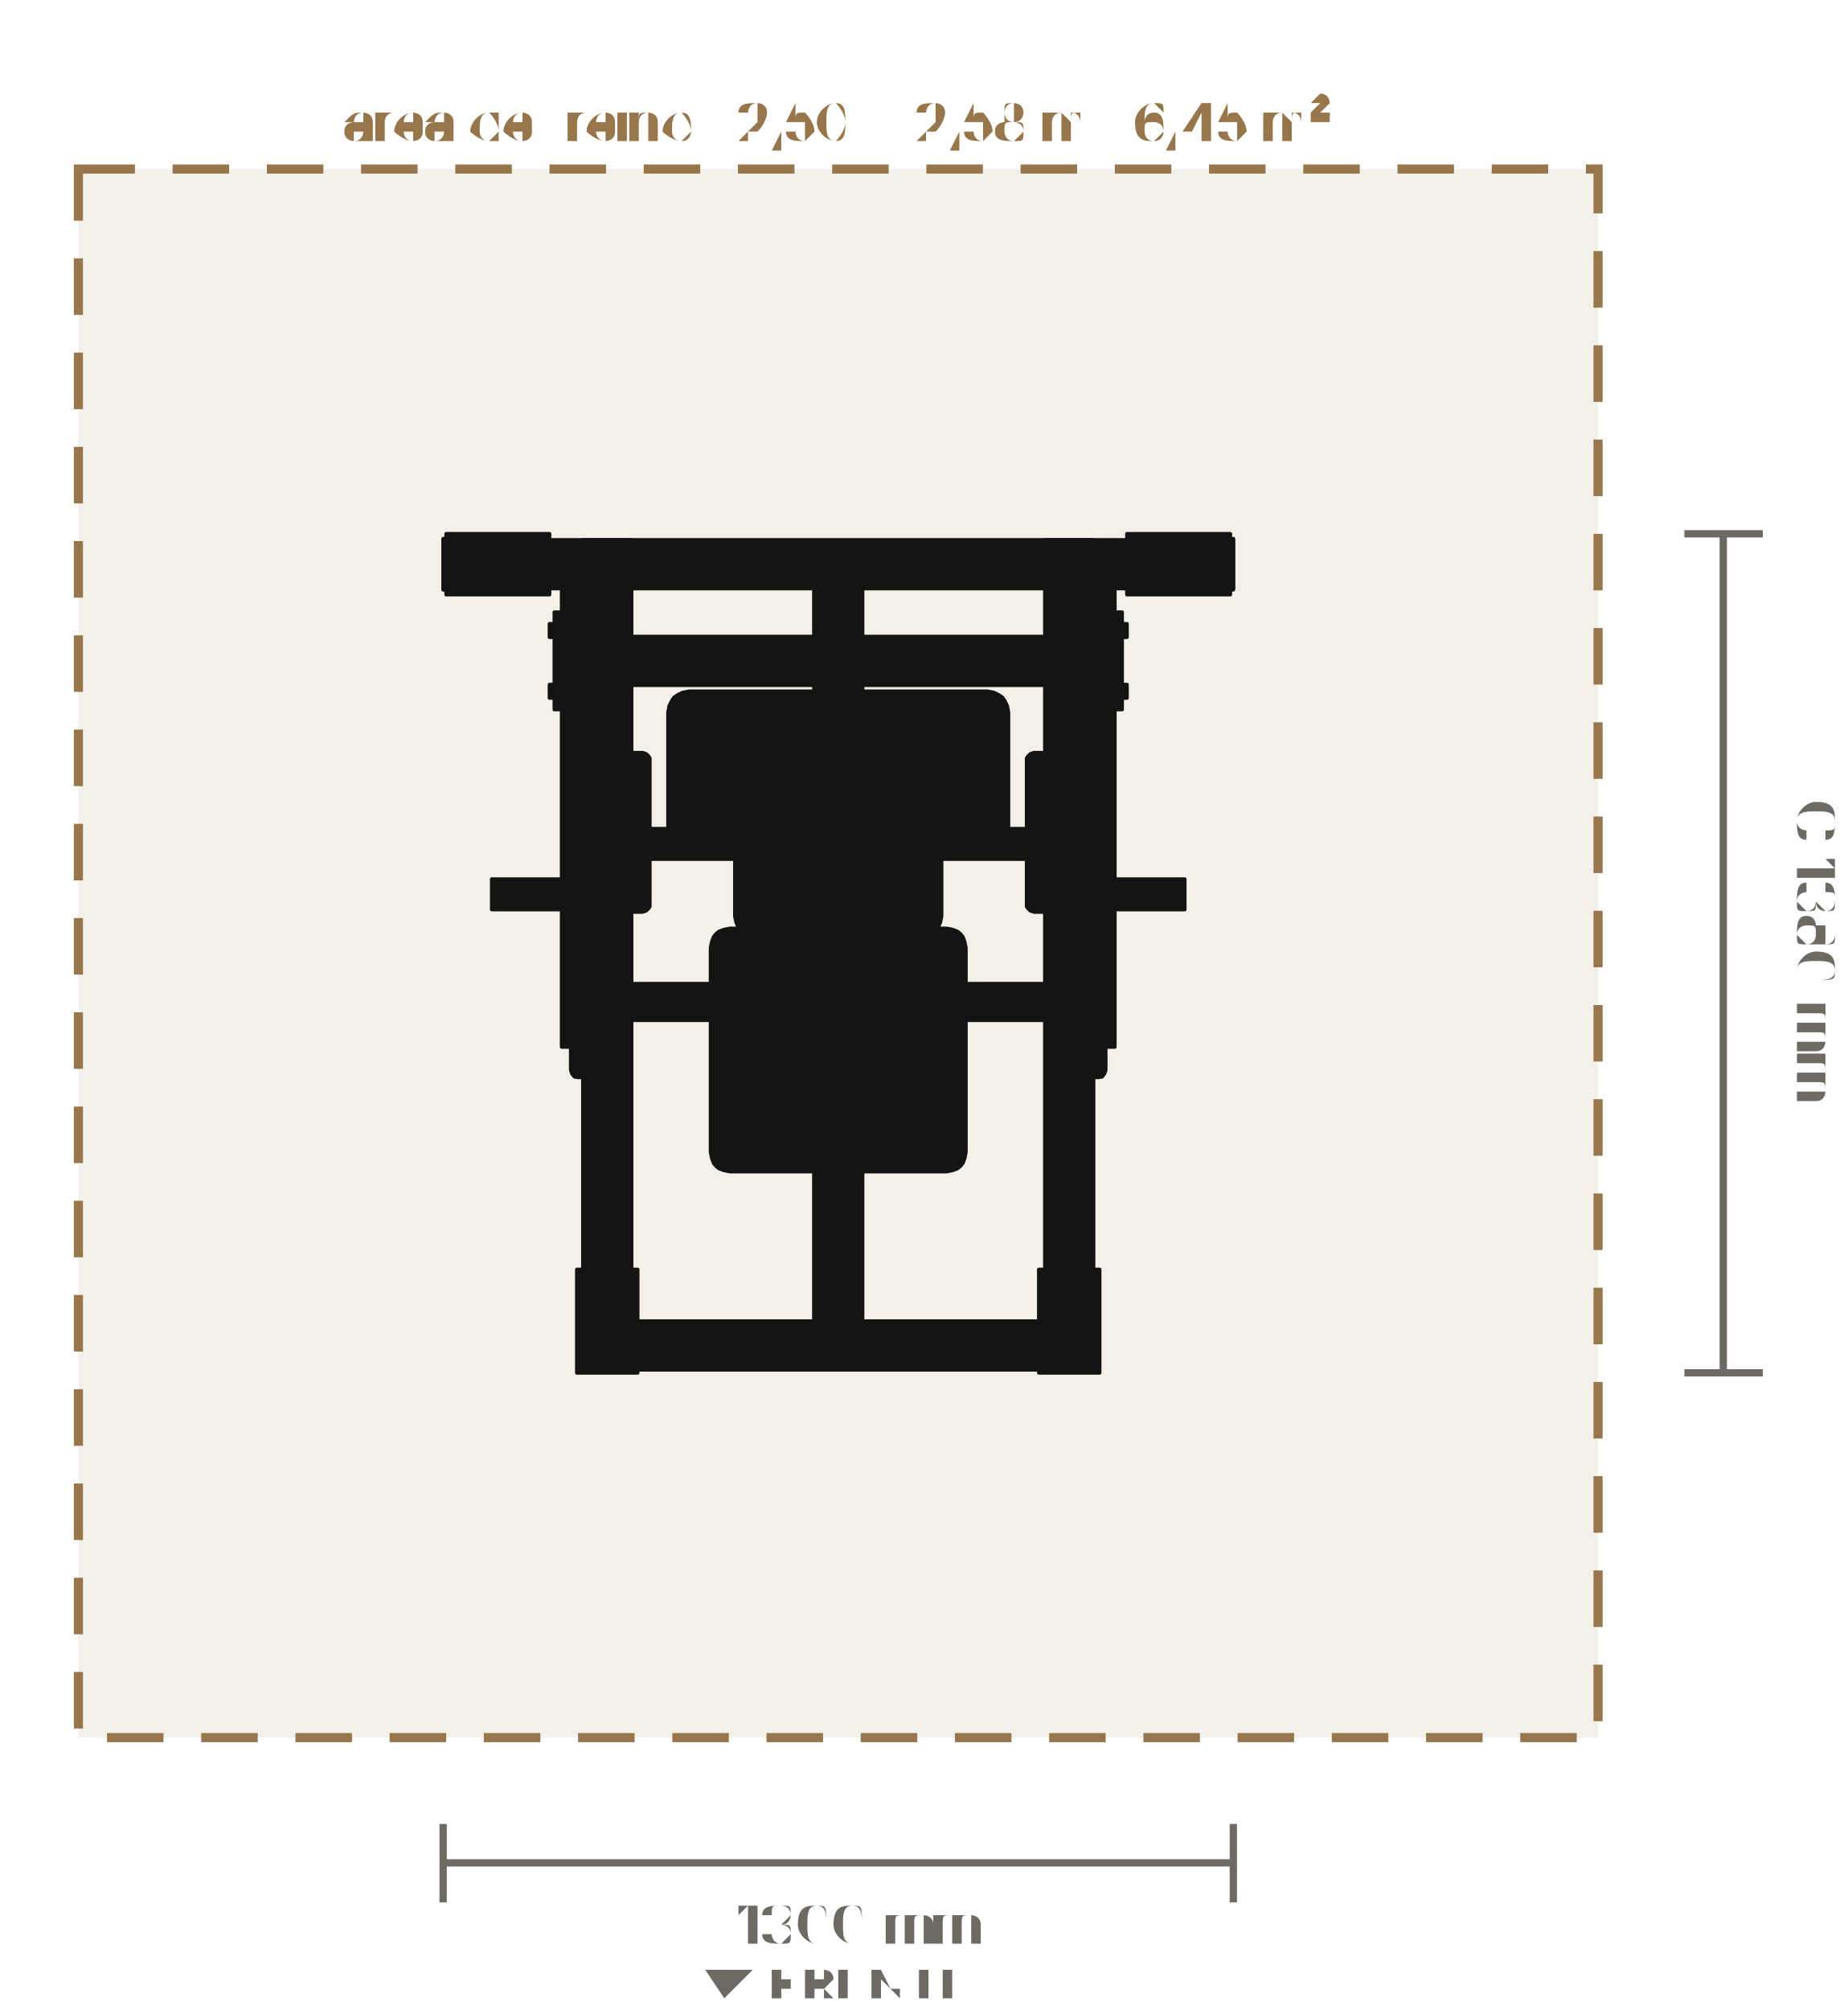
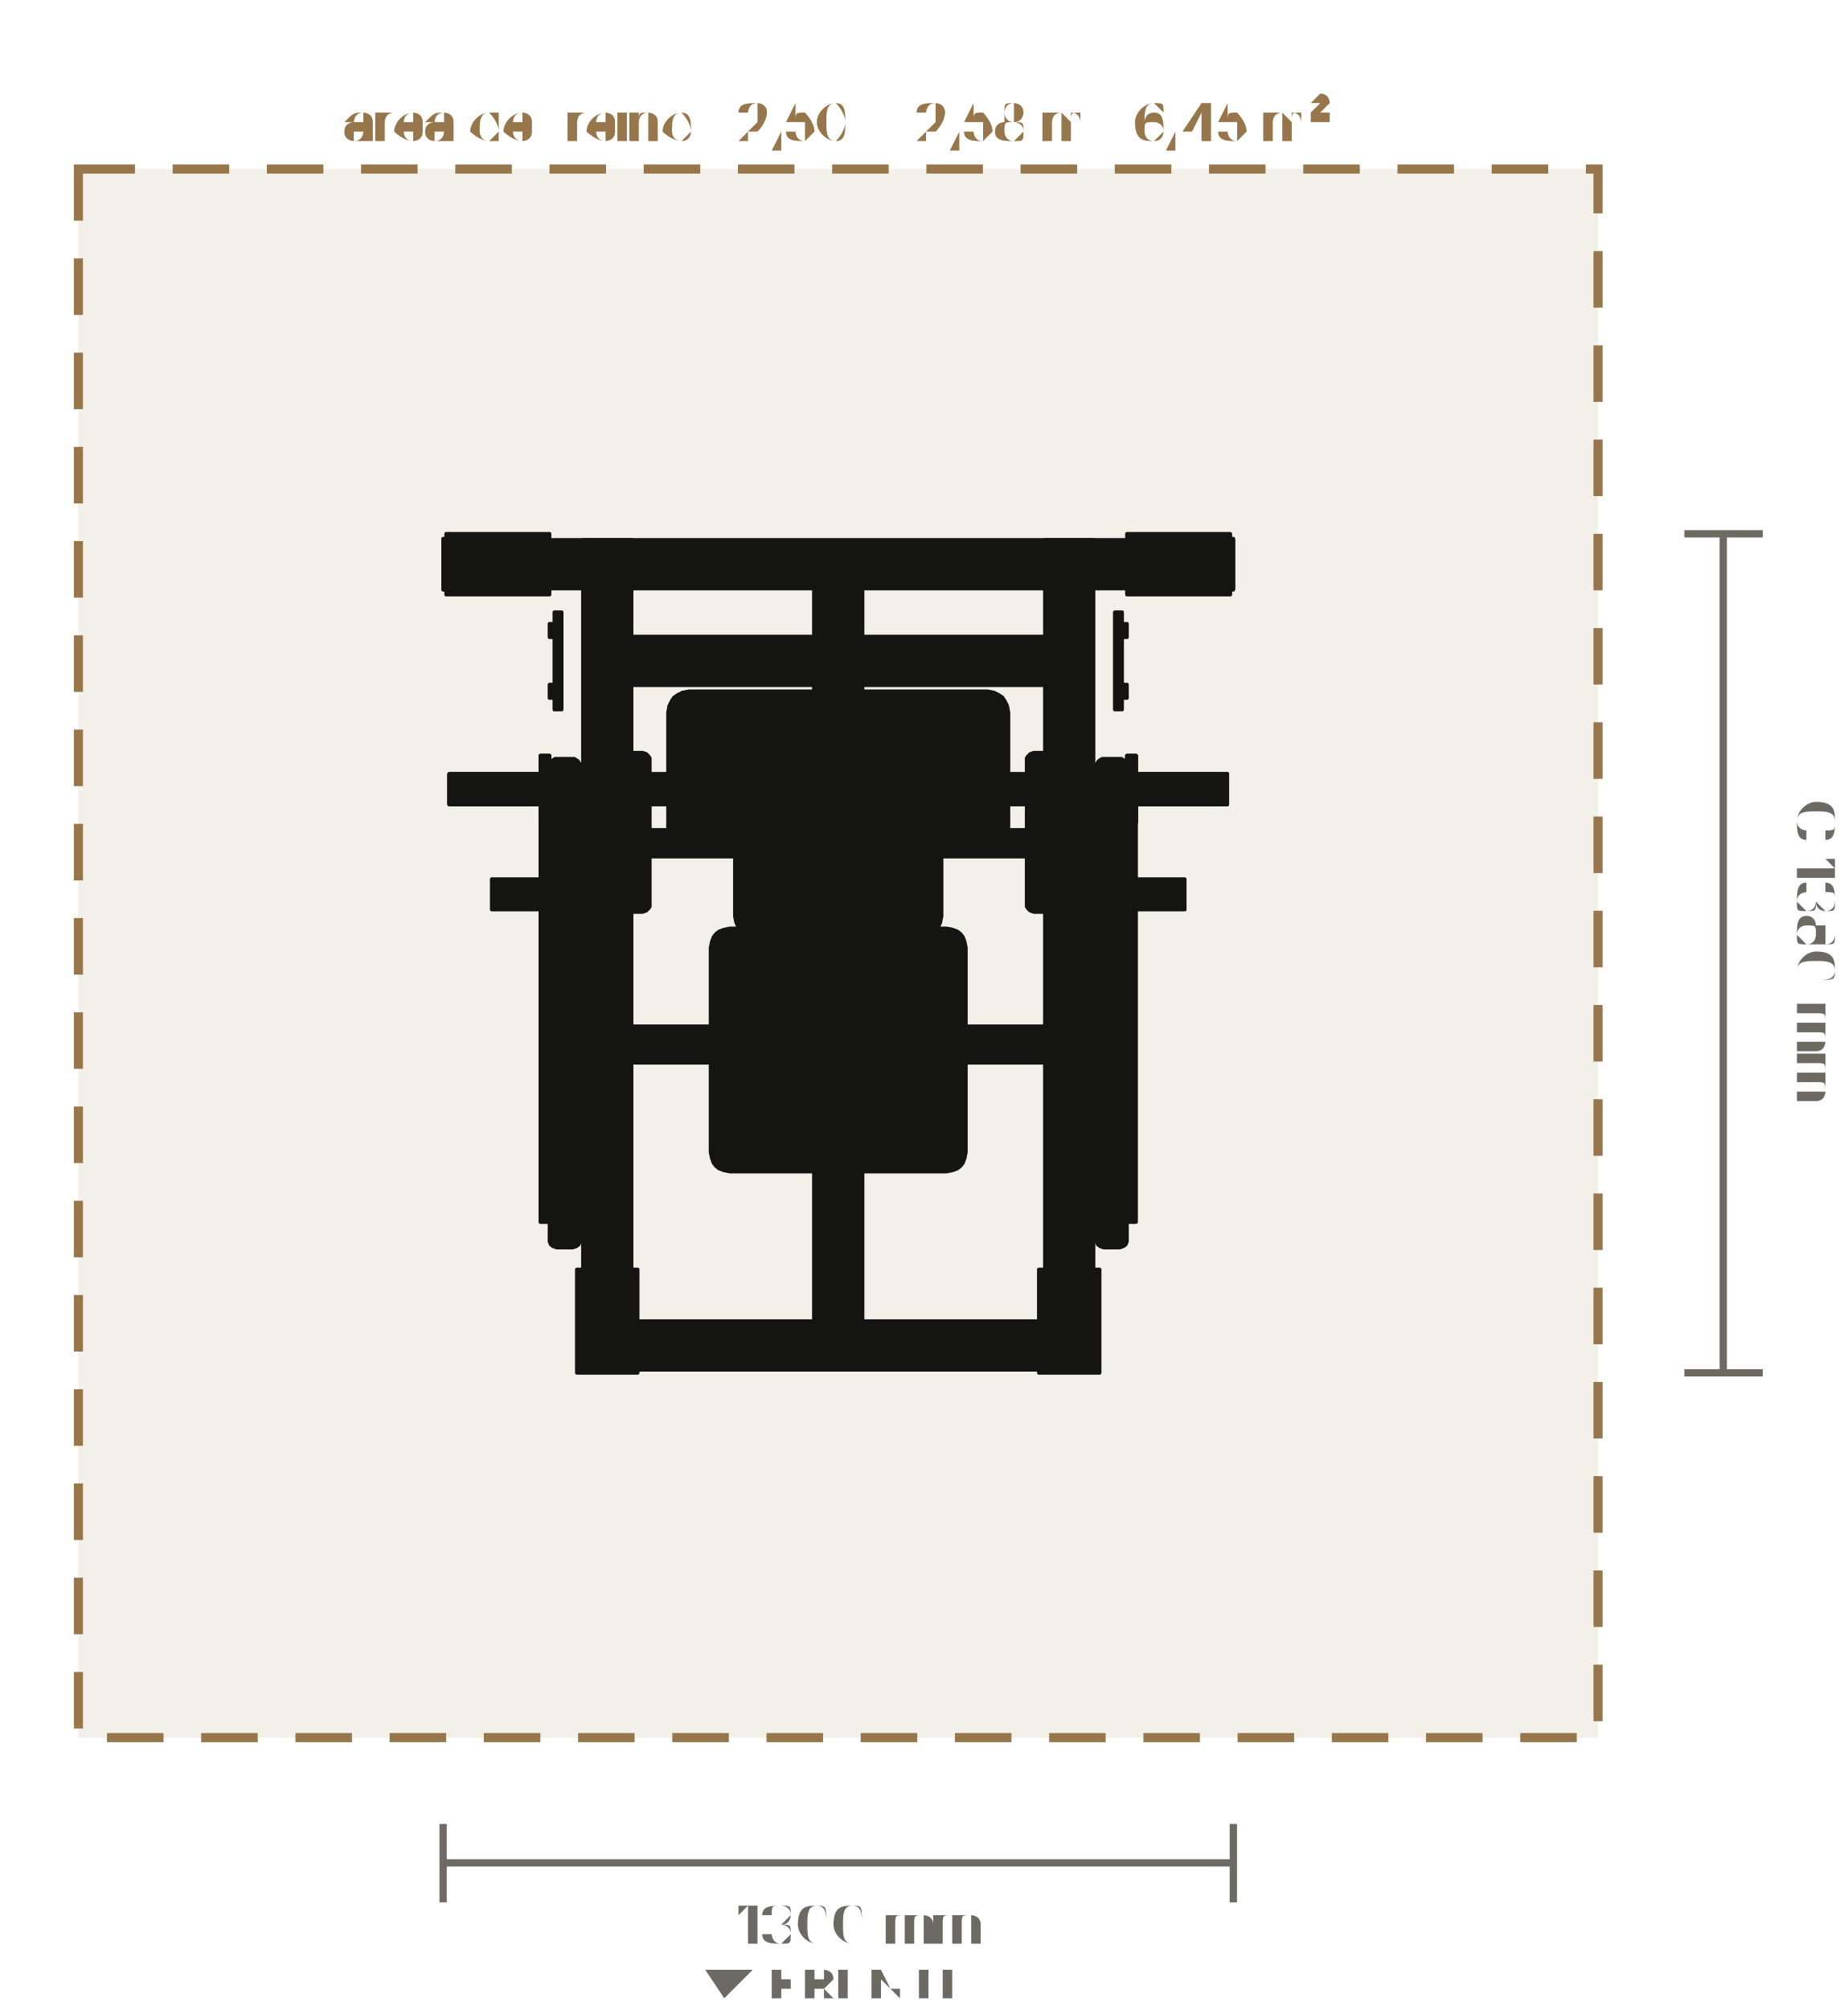
<svg xmlns="http://www.w3.org/2000/svg" viewBox="-1.379 -1.568 3.04 3.306" role="img" aria-label="Planta do Pullover de Peso Livre (LD-A017): 1300 × 1380 mm, com 60 cm de área de treino em volta" data-equipment="LD-A017" data-unit="m">
  <rect class="eq-zone" x="-1.25" y="-1.29" width="2.5" height="2.58" style="fill:#96764a;fill-opacity:.12;stroke:#96764a;stroke-width:0.015;stroke-dasharray:0.093 0.062" />
  <text class="eq-zone-label" x="0" y="-1.337" style="font-family:Barlow,Inter,Arial,sans-serif;font-size:0.088px;fill:#96764a;text-anchor:middle">área de treino · 2,50 × 2,58 m · 6,45 m²</text>
  <g class="eq-parts">
    <polygon class="eq-part" points="-0.42,-0.68 -0.34,-0.68 -0.34,0.685 -0.42,0.685" style="fill:#141413;stroke:#141413;stroke-width:0.006;stroke-linejoin:round" />
    <polygon class="eq-part" points="-0.645,-0.69 -0.475,-0.69 -0.475,-0.59 -0.645,-0.59" style="fill:#141413;stroke:#141413;stroke-width:0.006;stroke-linejoin:round" />
    <polygon class="eq-part" points="-0.626,-0.64 -0.626,-0.643 -0.625,-0.646 -0.623,-0.648 -0.621,-0.65 -0.618,-0.651 -0.615,-0.651 -0.612,-0.651 -0.61,-0.65 -0.607,-0.648 -0.606,-0.646 -0.604,-0.643 -0.604,-0.64 -0.604,-0.637 -0.606,-0.635 -0.607,-0.632 -0.61,-0.631 -0.612,-0.629 -0.615,-0.629 -0.618,-0.629 -0.621,-0.631 -0.623,-0.632 -0.625,-0.635 -0.626,-0.637" style="fill:#141413;stroke:#141413;stroke-width:0.006;stroke-linejoin:round" />
    <polygon class="eq-part" points="-0.516,-0.64 -0.516,-0.643 -0.514,-0.646 -0.513,-0.648 -0.51,-0.65 -0.508,-0.651 -0.505,-0.651 -0.502,-0.651 -0.499,-0.65 -0.497,-0.648 -0.495,-0.646 -0.494,-0.643 -0.494,-0.64 -0.494,-0.637 -0.495,-0.635 -0.497,-0.632 -0.499,-0.631 -0.502,-0.629 -0.505,-0.629 -0.508,-0.629 -0.51,-0.631 -0.513,-0.632 -0.514,-0.635 -0.516,-0.637" style="fill:#141413;stroke:#141413;stroke-width:0.006;stroke-linejoin:round" />
    <polygon class="eq-part" points="-0.43,0.52 -0.33,0.52 -0.33,0.69 -0.43,0.69" style="fill:#141413;stroke:#141413;stroke-width:0.006;stroke-linejoin:round" />
    <polygon class="eq-part" points="-0.391,0.55 -0.391,0.547 -0.39,0.545 -0.388,0.542 -0.386,0.541 -0.383,0.539 -0.38,0.539 -0.377,0.539 -0.374,0.541 -0.372,0.542 -0.37,0.545 -0.369,0.547 -0.369,0.55 -0.369,0.553 -0.37,0.556 -0.372,0.558 -0.374,0.56 -0.377,0.561 -0.38,0.561 -0.383,0.561 -0.386,0.56 -0.388,0.558 -0.39,0.556 -0.391,0.553" style="fill:#141413;stroke:#141413;stroke-width:0.006;stroke-linejoin:round" />
    <polygon class="eq-part" points="-0.391,0.66 -0.391,0.657 -0.39,0.655 -0.388,0.652 -0.386,0.651 -0.383,0.649 -0.38,0.649 -0.377,0.649 -0.374,0.651 -0.372,0.652 -0.37,0.655 -0.369,0.657 -0.369,0.66 -0.369,0.663 -0.37,0.666 -0.372,0.668 -0.374,0.67 -0.377,0.671 -0.38,0.671 -0.383,0.671 -0.386,0.67 -0.388,0.668 -0.39,0.666 -0.391,0.663" style="fill:#141413;stroke:#141413;stroke-width:0.006;stroke-linejoin:round" />
    <polygon class="eq-part" points="-0.65,-0.682 -0.638,-0.682 -0.638,-0.598 -0.65,-0.598" style="fill:#141413;stroke:#141413;stroke-width:0.006;stroke-linejoin:round" />
    <polygon class="eq-part" points="-0.422,0.673 -0.338,0.673 -0.338,0.685 -0.422,0.685" style="fill:#141413;stroke:#141413;stroke-width:0.006;stroke-linejoin:round" />
    <polygon class="eq-part" points="0.34,-0.68 0.42,-0.68 0.42,0.685 0.34,0.685" style="fill:#141413;stroke:#141413;stroke-width:0.006;stroke-linejoin:round" />
    <polygon class="eq-part" points="0.475,-0.69 0.645,-0.69 0.645,-0.59 0.475,-0.59" style="fill:#141413;stroke:#141413;stroke-width:0.006;stroke-linejoin:round" />
    <polygon class="eq-part" points="0.494,-0.64 0.494,-0.643 0.495,-0.646 0.497,-0.648 0.499,-0.65 0.502,-0.651 0.505,-0.651 0.508,-0.651 0.51,-0.65 0.513,-0.648 0.514,-0.646 0.516,-0.643 0.516,-0.64 0.516,-0.637 0.514,-0.635 0.513,-0.632 0.51,-0.631 0.508,-0.629 0.505,-0.629 0.502,-0.629 0.499,-0.631 0.497,-0.632 0.495,-0.635 0.494,-0.637" style="fill:#141413;stroke:#141413;stroke-width:0.006;stroke-linejoin:round" />
    <polygon class="eq-part" points="0.604,-0.64 0.604,-0.643 0.606,-0.646 0.607,-0.648 0.61,-0.65 0.612,-0.651 0.615,-0.651 0.618,-0.651 0.621,-0.65 0.623,-0.648 0.625,-0.646 0.626,-0.643 0.626,-0.64 0.626,-0.637 0.625,-0.635 0.623,-0.632 0.621,-0.631 0.618,-0.629 0.615,-0.629 0.612,-0.629 0.61,-0.631 0.607,-0.632 0.606,-0.635 0.604,-0.637" style="fill:#141413;stroke:#141413;stroke-width:0.006;stroke-linejoin:round" />
    <polygon class="eq-part" points="0.33,0.52 0.43,0.52 0.43,0.69 0.33,0.69" style="fill:#141413;stroke:#141413;stroke-width:0.006;stroke-linejoin:round" />
    <polygon class="eq-part" points="0.369,0.55 0.369,0.547 0.37,0.545 0.372,0.542 0.374,0.541 0.377,0.539 0.38,0.539 0.383,0.539 0.386,0.541 0.388,0.542 0.39,0.545 0.391,0.547 0.391,0.55 0.391,0.553 0.39,0.556 0.388,0.558 0.386,0.56 0.383,0.561 0.38,0.561 0.377,0.561 0.374,0.56 0.372,0.558 0.37,0.556 0.369,0.553" style="fill:#141413;stroke:#141413;stroke-width:0.006;stroke-linejoin:round" />
    <polygon class="eq-part" points="0.369,0.66 0.369,0.657 0.37,0.655 0.372,0.652 0.374,0.651 0.377,0.649 0.38,0.649 0.383,0.649 0.386,0.651 0.388,0.652 0.39,0.655 0.391,0.657 0.391,0.66 0.391,0.663 0.39,0.666 0.388,0.668 0.386,0.67 0.383,0.671 0.38,0.671 0.377,0.671 0.374,0.67 0.372,0.668 0.37,0.666 0.369,0.663" style="fill:#141413;stroke:#141413;stroke-width:0.006;stroke-linejoin:round" />
    <polygon class="eq-part" points="0.638,-0.682 0.65,-0.682 0.65,-0.598 0.638,-0.598" style="fill:#141413;stroke:#141413;stroke-width:0.006;stroke-linejoin:round" />
    <polygon class="eq-part" points="0.338,0.673 0.422,0.673 0.422,0.685 0.338,0.685" style="fill:#141413;stroke:#141413;stroke-width:0.006;stroke-linejoin:round" />
    <polygon class="eq-part" points="-0.65,-0.68 0.65,-0.68 0.65,-0.6 -0.65,-0.6" style="fill:#141413;stroke:#141413;stroke-width:0.006;stroke-linejoin:round" />
    <polygon class="eq-part" points="-0.38,0.605 0.38,0.605 0.38,0.685 -0.38,0.685" style="fill:#141413;stroke:#141413;stroke-width:0.006;stroke-linejoin:round" />
    <polygon class="eq-part" points="-0.04,-0.64 0.04,-0.64 0.04,0.645 -0.04,0.645" style="fill:#141413;stroke:#141413;stroke-width:0.006;stroke-linejoin:round" />
    <polygon class="eq-part" points="-0.035,0.136 -0.035,0.133 -0.033,0.13 -0.032,0.128 -0.029,0.126 -0.026,0.124 -0.023,0.124 0.023,0.124 0.026,0.124 0.029,0.126 0.032,0.128 0.033,0.13 0.035,0.133 0.035,0.136 0.035,0.182 0.035,0.185 0.033,0.188 0.032,0.191 0.029,0.192 0.026,0.194 0.023,0.194 -0.023,0.194 -0.026,0.194 -0.029,0.192 -0.032,0.191 -0.033,0.188 -0.035,0.185 -0.035,0.182" style="fill:#141413;stroke:#141413;stroke-width:0.006;stroke-linejoin:round" />
    <polygon class="eq-part" points="0.035,0.137 0.047,0.137 0.047,0.181 0.035,0.181" style="fill:#141413;stroke:#141413;stroke-width:0.006;stroke-linejoin:round" />
    <polygon class="eq-part" points="0.033,0.159 0.033,0.157 0.033,0.155 0.033,0.154 0.034,0.153 0.034,0.152 0.035,0.152 0.115,0.152 0.116,0.152 0.116,0.153 0.117,0.154 0.117,0.155 0.117,0.157 0.117,0.159 0.117,0.161 0.117,0.163 0.117,0.164 0.116,0.165 0.116,0.166 0.115,0.166 0.035,0.166 0.034,0.166 0.034,0.165 0.033,0.164 0.033,0.163 0.033,0.161" style="fill:#141413;stroke:#141413;stroke-width:0.006;stroke-linejoin:round" />
    <polygon class="eq-part" points="-0.21,-0.009 -0.208,-0.019 -0.205,-0.027 -0.201,-0.032 -0.196,-0.036 -0.188,-0.039 -0.178,-0.041 0.178,-0.041 0.188,-0.039 0.196,-0.036 0.201,-0.032 0.205,-0.027 0.208,-0.019 0.21,-0.009 0.21,0.327 0.208,0.337 0.205,0.345 0.201,0.35 0.196,0.354 0.188,0.357 0.178,0.359 -0.178,0.359 -0.188,0.357 -0.196,0.354 -0.201,0.35 -0.205,0.345 -0.208,0.337 -0.21,0.327" style="fill:#141413;stroke:#141413;stroke-width:0.006;stroke-linejoin:round" />
    <polygon class="eq-part" points="-0.17,-0.274 -0.168,-0.284 -0.164,-0.293 -0.16,-0.297 -0.155,-0.301 -0.147,-0.305 -0.138,-0.306 0.138,-0.306 0.147,-0.305 0.155,-0.301 0.16,-0.297 0.164,-0.293 0.168,-0.284 0.17,-0.274 0.17,-0.061 0.168,-0.051 0.164,-0.042 0.16,-0.037 0.155,-0.034 0.147,-0.03 0.138,-0.029 -0.138,-0.029 -0.147,-0.03 -0.155,-0.034 -0.16,-0.037 -0.164,-0.042 -0.168,-0.051 -0.17,-0.061" style="fill:#141413;stroke:#141413;stroke-width:0.006;stroke-linejoin:round" />
    <polygon class="eq-part" points="-0.03,-0.29 -0.028,-0.296 -0.024,-0.3 -0.018,-0.302 0.018,-0.302 0.024,-0.3 0.028,-0.296 0.03,-0.29 0.03,-0.103 0.028,-0.097 0.024,-0.093 0.018,-0.091 -0.018,-0.091 -0.024,-0.093 -0.028,-0.097 -0.03,-0.103" style="fill:#141413;stroke:#141413;stroke-width:0.006;stroke-linejoin:round" />
    <polygon class="eq-part" points="-0.04,-0.221 0.04,-0.221 0.04,-0.141 -0.04,-0.141" style="fill:#141413;stroke:#141413;stroke-width:0.006;stroke-linejoin:round" />
    <polygon class="eq-part" points="0.31,-0.318 0.31,-0.321 0.312,-0.324 0.314,-0.326 0.316,-0.328 0.319,-0.329 0.322,-0.33 0.358,-0.33 0.361,-0.329 0.364,-0.328 0.366,-0.326 0.368,-0.324 0.37,-0.321 0.37,-0.318 0.37,-0.164 0.37,-0.161 0.368,-0.158 0.366,-0.156 0.364,-0.154 0.361,-0.153 0.358,-0.152 0.322,-0.152 0.319,-0.153 0.316,-0.154 0.314,-0.156 0.312,-0.158 0.31,-0.161 0.31,-0.164" style="fill:#141413;stroke:#141413;stroke-width:0.006;stroke-linejoin:round" />
    <polygon class="eq-part" points="0.31,-0.198 0.31,-0.201 0.312,-0.204 0.314,-0.206 0.316,-0.208 0.319,-0.209 0.322,-0.21 0.358,-0.21 0.361,-0.209 0.364,-0.208 0.366,-0.206 0.368,-0.204 0.37,-0.201 0.37,-0.198 0.37,-0.08 0.37,-0.077 0.368,-0.074 0.366,-0.072 0.364,-0.07 0.361,-0.069 0.358,-0.068 0.322,-0.068 0.319,-0.069 0.316,-0.07 0.314,-0.072 0.312,-0.074 0.31,-0.077 0.31,-0.08" style="fill:#141413;stroke:#141413;stroke-width:0.006;stroke-linejoin:round" />
    <polygon class="eq-part" points="0.37,-0.152 0.385,-0.152 0.385,-0.042 0.37,-0.042" style="fill:#141413;stroke:#141413;stroke-width:0.006;stroke-linejoin:round" />
    <polygon class="eq-part" points="0.385,-0.122 0.57,-0.122 0.57,-0.072 0.385,-0.072" style="fill:#141413;stroke:#141413;stroke-width:0.006;stroke-linejoin:round" />
    <polygon class="eq-part" points="-0.37,-0.318 -0.37,-0.321 -0.368,-0.324 -0.366,-0.326 -0.364,-0.328 -0.361,-0.329 -0.358,-0.33 -0.322,-0.33 -0.319,-0.329 -0.316,-0.328 -0.314,-0.326 -0.312,-0.324 -0.31,-0.321 -0.31,-0.318 -0.31,-0.164 -0.31,-0.161 -0.312,-0.158 -0.314,-0.156 -0.316,-0.154 -0.319,-0.153 -0.322,-0.152 -0.358,-0.152 -0.361,-0.153 -0.364,-0.154 -0.366,-0.156 -0.368,-0.158 -0.37,-0.161 -0.37,-0.164" style="fill:#141413;stroke:#141413;stroke-width:0.006;stroke-linejoin:round" />
    <polygon class="eq-part" points="-0.37,-0.198 -0.37,-0.201 -0.368,-0.204 -0.366,-0.206 -0.364,-0.208 -0.361,-0.209 -0.358,-0.21 -0.322,-0.21 -0.319,-0.209 -0.316,-0.208 -0.314,-0.206 -0.312,-0.204 -0.31,-0.201 -0.31,-0.198 -0.31,-0.08 -0.31,-0.077 -0.312,-0.074 -0.314,-0.072 -0.316,-0.07 -0.319,-0.069 -0.322,-0.068 -0.358,-0.068 -0.361,-0.069 -0.364,-0.07 -0.366,-0.072 -0.368,-0.074 -0.37,-0.077 -0.37,-0.08" style="fill:#141413;stroke:#141413;stroke-width:0.006;stroke-linejoin:round" />
    <polygon class="eq-part" points="-0.385,-0.152 -0.37,-0.152 -0.37,-0.042 -0.385,-0.042" style="fill:#141413;stroke:#141413;stroke-width:0.006;stroke-linejoin:round" />
    <polygon class="eq-part" points="-0.57,-0.122 -0.385,-0.122 -0.385,-0.072 -0.57,-0.072" style="fill:#141413;stroke:#141413;stroke-width:0.006;stroke-linejoin:round" />
    <polygon class="eq-part" points="-0.34,-0.203 0.34,-0.203 0.34,-0.159 -0.34,-0.159" style="fill:#141413;stroke:#141413;stroke-width:0.006;stroke-linejoin:round" />
    <polygon class="eq-part" points="-0.28,-0.396 -0.278,-0.407 -0.274,-0.415 -0.27,-0.421 -0.264,-0.425 -0.256,-0.429 -0.245,-0.431 0.245,-0.431 0.256,-0.429 0.264,-0.425 0.27,-0.421 0.274,-0.415 0.278,-0.407 0.28,-0.396 0.28,-0.206 0.278,-0.195 0.274,-0.187 0.27,-0.181 0.264,-0.177 0.256,-0.173 0.245,-0.171 -0.245,-0.171 -0.256,-0.173 -0.264,-0.177 -0.27,-0.181 -0.274,-0.187 -0.278,-0.195 -0.28,-0.206" style="fill:#141413;stroke:#141413;stroke-width:0.006;stroke-linejoin:round" />
-     <polygon class="eq-part" points="0.39,0.042 0.392,0.036 0.396,0.032 0.402,0.03 0.428,0.03 0.434,0.032 0.438,0.036 0.44,0.042 0.44,0.192 0.438,0.198 0.434,0.203 0.428,0.204 0.402,0.204 0.396,0.203 0.392,0.198 0.39,0.192" style="fill:#141413;stroke:#141413;stroke-width:0.006;stroke-linejoin:round" />
-     <polygon class="eq-part" points="0.39,-0.663 0.392,-0.668 0.396,-0.672 0.402,-0.673 0.428,-0.673 0.434,-0.672 0.438,-0.668 0.44,-0.663 0.44,-0.142 0.438,-0.136 0.434,-0.132 0.428,-0.13 0.402,-0.13 0.396,-0.132 0.392,-0.136 0.39,-0.142" style="fill:#141413;stroke:#141413;stroke-width:0.006;stroke-linejoin:round" />
-     <polygon class="eq-part" points="0.39,-0.18 0.44,-0.18 0.44,0.08 0.39,0.08" style="fill:#141413;stroke:#141413;stroke-width:0.006;stroke-linejoin:round" />
-     <polygon class="eq-part" points="0.39,-0.23 0.44,-0.23 0.44,0.13 0.39,0.13" style="fill:#141413;stroke:#141413;stroke-width:0.006;stroke-linejoin:round" />
-     <polygon class="eq-part" points="0.375,-0.63 0.455,-0.63 0.455,0.154 0.375,0.154" style="fill:#141413;stroke:#141413;stroke-width:0.006;stroke-linejoin:round" />
-     <polygon class="eq-part" points="-0.44,0.042 -0.438,0.036 -0.434,0.032 -0.428,0.03 -0.402,0.03 -0.396,0.032 -0.392,0.036 -0.39,0.042 -0.39,0.192 -0.392,0.198 -0.396,0.203 -0.402,0.204 -0.428,0.204 -0.434,0.203 -0.438,0.198 -0.44,0.192" style="fill:#141413;stroke:#141413;stroke-width:0.006;stroke-linejoin:round" />
-     <polygon class="eq-part" points="-0.44,-0.663 -0.438,-0.668 -0.434,-0.672 -0.428,-0.673 -0.402,-0.673 -0.396,-0.672 -0.392,-0.668 -0.39,-0.663 -0.39,-0.142 -0.392,-0.136 -0.396,-0.132 -0.402,-0.13 -0.428,-0.13 -0.434,-0.132 -0.438,-0.136 -0.44,-0.142" style="fill:#141413;stroke:#141413;stroke-width:0.006;stroke-linejoin:round" />
-     <polygon class="eq-part" points="-0.44,-0.18 -0.39,-0.18 -0.39,0.08 -0.44,0.08" style="fill:#141413;stroke:#141413;stroke-width:0.006;stroke-linejoin:round" />
-     <polygon class="eq-part" points="-0.44,-0.23 -0.39,-0.23 -0.39,0.13 -0.44,0.13" style="fill:#141413;stroke:#141413;stroke-width:0.006;stroke-linejoin:round" />
-     <polygon class="eq-part" points="-0.455,-0.63 -0.375,-0.63 -0.375,0.154 -0.455,0.154" style="fill:#141413;stroke:#141413;stroke-width:0.006;stroke-linejoin:round" />
-     <polygon class="eq-part" points="-0.415,0.05 0.415,0.05 0.415,0.11 -0.415,0.11" style="fill:#141413;stroke:#141413;stroke-width:0.006;stroke-linejoin:round" />
-     <polygon class="eq-part" points="-0.415,-0.205 0.415,-0.205 0.415,-0.155 -0.415,-0.155" style="fill:#141413;stroke:#141413;stroke-width:0.006;stroke-linejoin:round" />
+     <polygon class="eq-part" points="0.425,-0.308 0.425,-0.311 0.427,-0.314 0.428,-0.316 0.431,-0.318 0.434,-0.32 0.437,-0.32 0.463,-0.32 0.466,-0.32 0.469,-0.318 0.471,-0.316 0.473,-0.314 0.475,-0.311 0.475,-0.308 0.475,-0.232 0.475,-0.229 0.473,-0.226 0.471,-0.223 0.469,-0.222 0.466,-0.22 0.463,-0.22 0.437,-0.22 0.434,-0.22 0.431,-0.222 0.428,-0.223 0.427,-0.226 0.425,-0.229 0.425,-0.232" style="fill:#141413;stroke:#141413;stroke-width:0.006;stroke-linejoin:round" />
+     <polygon class="eq-part" points="0.425,-0.032 0.427,-0.038 0.431,-0.042 0.437,-0.044 0.463,-0.044 0.469,-0.042 0.473,-0.038 0.475,-0.032 0.475,0.474 0.473,0.479 0.469,0.482 0.463,0.484 0.437,0.484 0.431,0.482 0.427,0.479 0.425,0.474" style="fill:#141413;stroke:#141413;stroke-width:0.006;stroke-linejoin:round" />
+     <polygon class="eq-part" points="0.425,-0.27 0.475,-0.27 0.475,0.15 0.425,0.15" style="fill:#141413;stroke:#141413;stroke-width:0.006;stroke-linejoin:round" />
+     <polygon class="eq-part" points="0.425,-0.27 0.475,-0.27 0.475,0.165 0.425,0.165" style="fill:#141413;stroke:#141413;stroke-width:0.006;stroke-linejoin:round" />
+     <polygon class="eq-part" points="0.425,-0.27 0.475,-0.27 0.475,0.048 0.425,0.048" style="fill:#141413;stroke:#141413;stroke-width:0.006;stroke-linejoin:round" />
+     <polygon class="eq-part" points="0.41,-0.27 0.49,-0.27 0.49,0.442 0.41,0.442" style="fill:#141413;stroke:#141413;stroke-width:0.006;stroke-linejoin:round" />
+     <polygon class="eq-part" points="0.475,-0.325 0.49,-0.325 0.49,-0.215 0.475,-0.215" style="fill:#141413;stroke:#141413;stroke-width:0.006;stroke-linejoin:round" />
+     <polygon class="eq-part" points="0.49,-0.295 0.64,-0.295 0.64,-0.245 0.49,-0.245" style="fill:#141413;stroke:#141413;stroke-width:0.006;stroke-linejoin:round" />
+     <polygon class="eq-part" points="0.475,-0.325 0.49,-0.325 0.49,-0.215 0.475,-0.215" style="fill:#141413;stroke:#141413;stroke-width:0.006;stroke-linejoin:round" />
+     <polygon class="eq-part" points="0.49,-0.295 0.64,-0.295 0.64,-0.245 0.49,-0.245" style="fill:#141413;stroke:#141413;stroke-width:0.006;stroke-linejoin:round" />
+     <polygon class="eq-part" points="0.475,-0.325 0.49,-0.325 0.49,-0.215 0.475,-0.215" style="fill:#141413;stroke:#141413;stroke-width:0.006;stroke-linejoin:round" />
+     <polygon class="eq-part" points="0.49,-0.295 0.64,-0.295 0.64,-0.245 0.49,-0.245" style="fill:#141413;stroke:#141413;stroke-width:0.006;stroke-linejoin:round" />
+     <polygon class="eq-part" points="0.415,-0.075 0.45,-0.075 0.45,-0.025 0.415,-0.025" style="fill:#141413;stroke:#141413;stroke-width:0.006;stroke-linejoin:round" />
+     <polygon class="eq-part" points="-0.475,-0.308 -0.475,-0.311 -0.473,-0.314 -0.471,-0.316 -0.469,-0.318 -0.466,-0.32 -0.463,-0.32 -0.437,-0.32 -0.434,-0.32 -0.431,-0.318 -0.428,-0.316 -0.427,-0.314 -0.425,-0.311 -0.425,-0.308 -0.425,-0.232 -0.425,-0.229 -0.427,-0.226 -0.428,-0.223 -0.431,-0.222 -0.434,-0.22 -0.437,-0.22 -0.463,-0.22 -0.466,-0.22 -0.469,-0.222 -0.471,-0.223 -0.473,-0.226 -0.475,-0.229 -0.475,-0.232" style="fill:#141413;stroke:#141413;stroke-width:0.006;stroke-linejoin:round" />
+     <polygon class="eq-part" points="-0.475,-0.032 -0.473,-0.038 -0.469,-0.042 -0.463,-0.044 -0.437,-0.044 -0.431,-0.042 -0.427,-0.038 -0.425,-0.032 -0.425,0.474 -0.427,0.479 -0.431,0.482 -0.437,0.484 -0.463,0.484 -0.469,0.482 -0.473,0.479 -0.475,0.474" style="fill:#141413;stroke:#141413;stroke-width:0.006;stroke-linejoin:round" />
+     <polygon class="eq-part" points="-0.475,-0.27 -0.425,-0.27 -0.425,0.15 -0.475,0.15" style="fill:#141413;stroke:#141413;stroke-width:0.006;stroke-linejoin:round" />
+     <polygon class="eq-part" points="-0.475,-0.27 -0.425,-0.27 -0.425,0.165 -0.475,0.165" style="fill:#141413;stroke:#141413;stroke-width:0.006;stroke-linejoin:round" />
+     <polygon class="eq-part" points="-0.475,-0.27 -0.425,-0.27 -0.425,0.048 -0.475,0.048" style="fill:#141413;stroke:#141413;stroke-width:0.006;stroke-linejoin:round" />
+     <polygon class="eq-part" points="-0.49,-0.27 -0.41,-0.27 -0.41,0.442 -0.49,0.442" style="fill:#141413;stroke:#141413;stroke-width:0.006;stroke-linejoin:round" />
+     <polygon class="eq-part" points="-0.49,-0.325 -0.475,-0.325 -0.475,-0.215 -0.49,-0.215" style="fill:#141413;stroke:#141413;stroke-width:0.006;stroke-linejoin:round" />
+     <polygon class="eq-part" points="-0.64,-0.295 -0.49,-0.295 -0.49,-0.245 -0.64,-0.245" style="fill:#141413;stroke:#141413;stroke-width:0.006;stroke-linejoin:round" />
+     <polygon class="eq-part" points="-0.49,-0.325 -0.475,-0.325 -0.475,-0.215 -0.49,-0.215" style="fill:#141413;stroke:#141413;stroke-width:0.006;stroke-linejoin:round" />
+     <polygon class="eq-part" points="-0.64,-0.295 -0.49,-0.295 -0.49,-0.245 -0.64,-0.245" style="fill:#141413;stroke:#141413;stroke-width:0.006;stroke-linejoin:round" />
+     <polygon class="eq-part" points="-0.49,-0.325 -0.475,-0.325 -0.475,-0.215 -0.49,-0.215" style="fill:#141413;stroke:#141413;stroke-width:0.006;stroke-linejoin:round" />
+     <polygon class="eq-part" points="-0.64,-0.295 -0.49,-0.295 -0.49,-0.245 -0.64,-0.245" style="fill:#141413;stroke:#141413;stroke-width:0.006;stroke-linejoin:round" />
+     <polygon class="eq-part" points="-0.45,-0.075 -0.415,-0.075 -0.415,-0.025 -0.45,-0.025" style="fill:#141413;stroke:#141413;stroke-width:0.006;stroke-linejoin:round" />
+     <polygon class="eq-part" points="-0.45,0.12 0.45,0.12 0.45,0.18 -0.45,0.18" style="fill:#141413;stroke:#141413;stroke-width:0.006;stroke-linejoin:round" />
+     <polygon class="eq-part" points="-0.45,-0.295 0.45,-0.295 0.45,-0.245 -0.45,-0.245" style="fill:#141413;stroke:#141413;stroke-width:0.006;stroke-linejoin:round" />
+     <polygon class="eq-part" points="-0.45,-0.295 0.45,-0.295 0.45,-0.245 -0.45,-0.245" style="fill:#141413;stroke:#141413;stroke-width:0.006;stroke-linejoin:round" />
    <polygon class="eq-part" points="-0.415,-0.521 0.415,-0.521 0.415,-0.441 -0.415,-0.441" style="fill:#141413;stroke:#141413;stroke-width:0.006;stroke-linejoin:round" />
    <polygon class="eq-part" points="0.455,-0.561 0.467,-0.561 0.467,-0.401 0.455,-0.401" style="fill:#141413;stroke:#141413;stroke-width:0.006;stroke-linejoin:round" />
    <polygon class="eq-part" points="0.467,-0.542 0.475,-0.542 0.475,-0.52 0.467,-0.52" style="fill:#141413;stroke:#141413;stroke-width:0.006;stroke-linejoin:round" />
    <polygon class="eq-part" points="0.467,-0.442 0.475,-0.442 0.475,-0.42 0.467,-0.42" style="fill:#141413;stroke:#141413;stroke-width:0.006;stroke-linejoin:round" />
    <polygon class="eq-part" points="-0.467,-0.561 -0.455,-0.561 -0.455,-0.401 -0.467,-0.401" style="fill:#141413;stroke:#141413;stroke-width:0.006;stroke-linejoin:round" />
    <polygon class="eq-part" points="-0.475,-0.542 -0.467,-0.542 -0.467,-0.52 -0.475,-0.52" style="fill:#141413;stroke:#141413;stroke-width:0.006;stroke-linejoin:round" />
    <polygon class="eq-part" points="-0.475,-0.442 -0.467,-0.442 -0.467,-0.42 -0.475,-0.42" style="fill:#141413;stroke:#141413;stroke-width:0.006;stroke-linejoin:round" />
  </g>
  <line class="eq-dim" x1="-0.65" y1="1.496" x2="0.65" y2="1.496" style="stroke:#6d6a63;stroke-width:0.012" />
  <line class="eq-dim" x1="-0.65" y1="1.432" x2="-0.65" y2="1.561" style="stroke:#6d6a63;stroke-width:0.012" />
  <line class="eq-dim" x1="0.65" y1="1.432" x2="0.65" y2="1.561" style="stroke:#6d6a63;stroke-width:0.012" />
  <text class="eq-text" x="0" y="1.627" style="font-family:Barlow,Inter,Arial,sans-serif;font-size:0.093px;fill:#6d6a63;text-anchor:middle">L 1300 mm</text>
  <line class="eq-dim" x1="1.456" y1="-0.69" x2="1.456" y2="0.69" style="stroke:#6d6a63;stroke-width:0.012" />
  <line class="eq-dim" x1="1.392" y1="-0.69" x2="1.521" y2="-0.69" style="stroke:#6d6a63;stroke-width:0.012" />
  <line class="eq-dim" x1="1.392" y1="0.69" x2="1.521" y2="0.69" style="stroke:#6d6a63;stroke-width:0.012" />
  <text class="eq-text" x="1.577" y="0" transform="rotate(90 1.5772 0)" style="font-family:Barlow,Inter,Arial,sans-serif;font-size:0.093px;fill:#6d6a63;text-anchor:middle">C 1380 mm</text>
  <text class="eq-text" x="0" y="1.719" style="font-family:Barlow,Inter,Arial,sans-serif;font-size:0.093px;fill:#6d6a63;text-anchor:middle;font-size:0.074px;letter-spacing:.1em">▼ FRENTE</text>
</svg>
